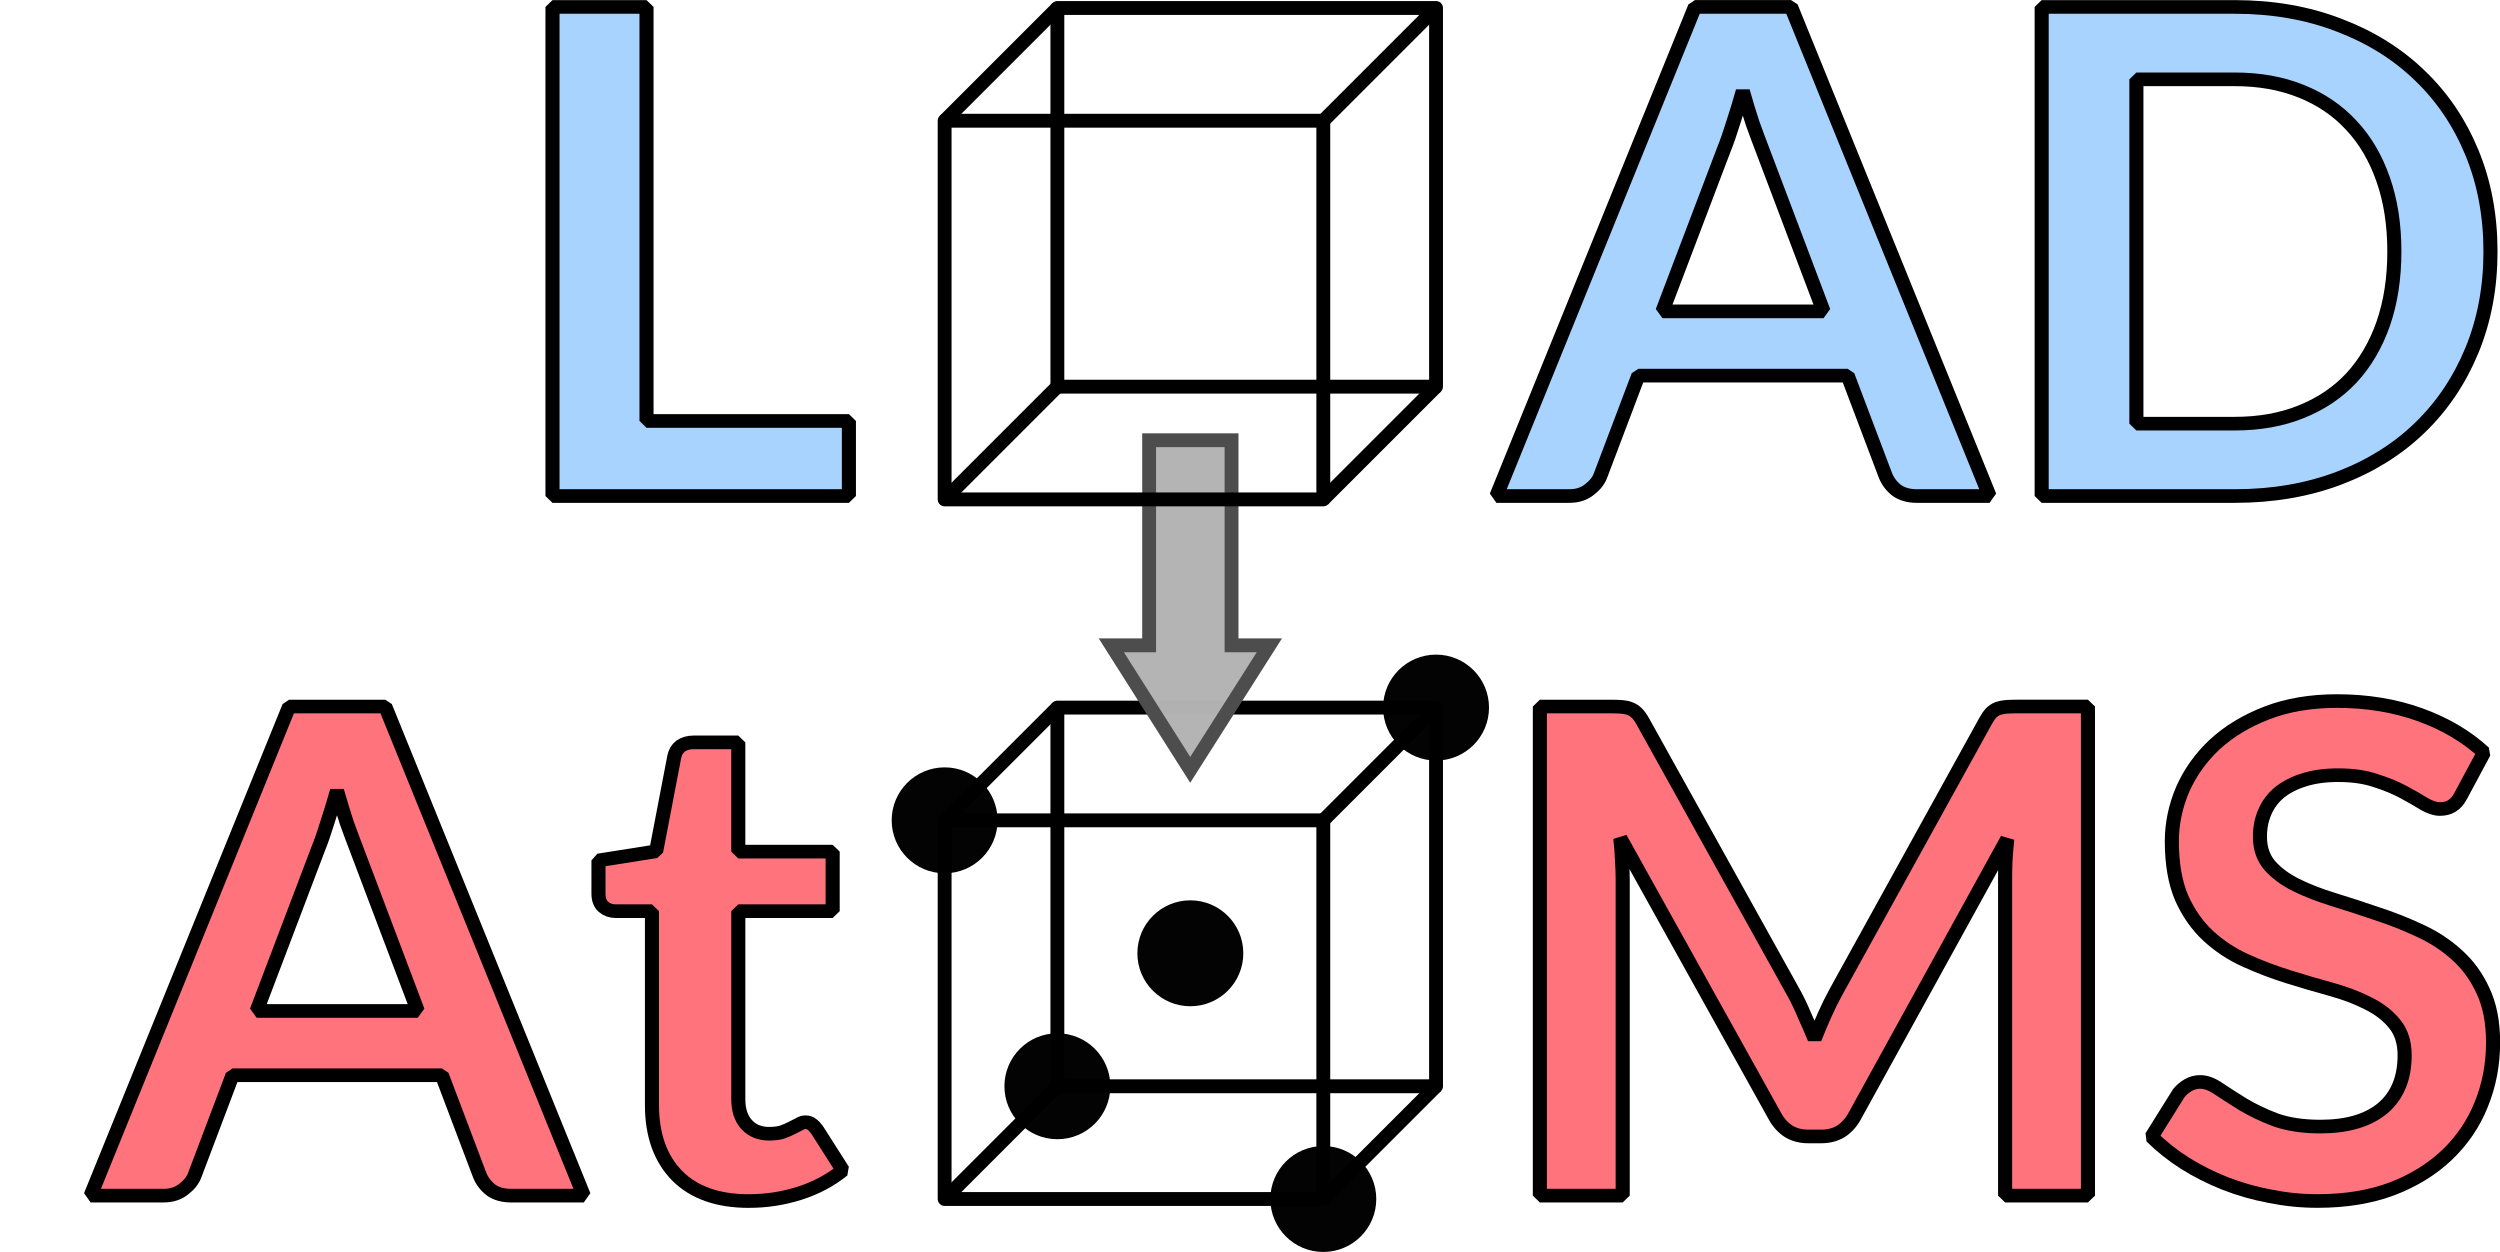
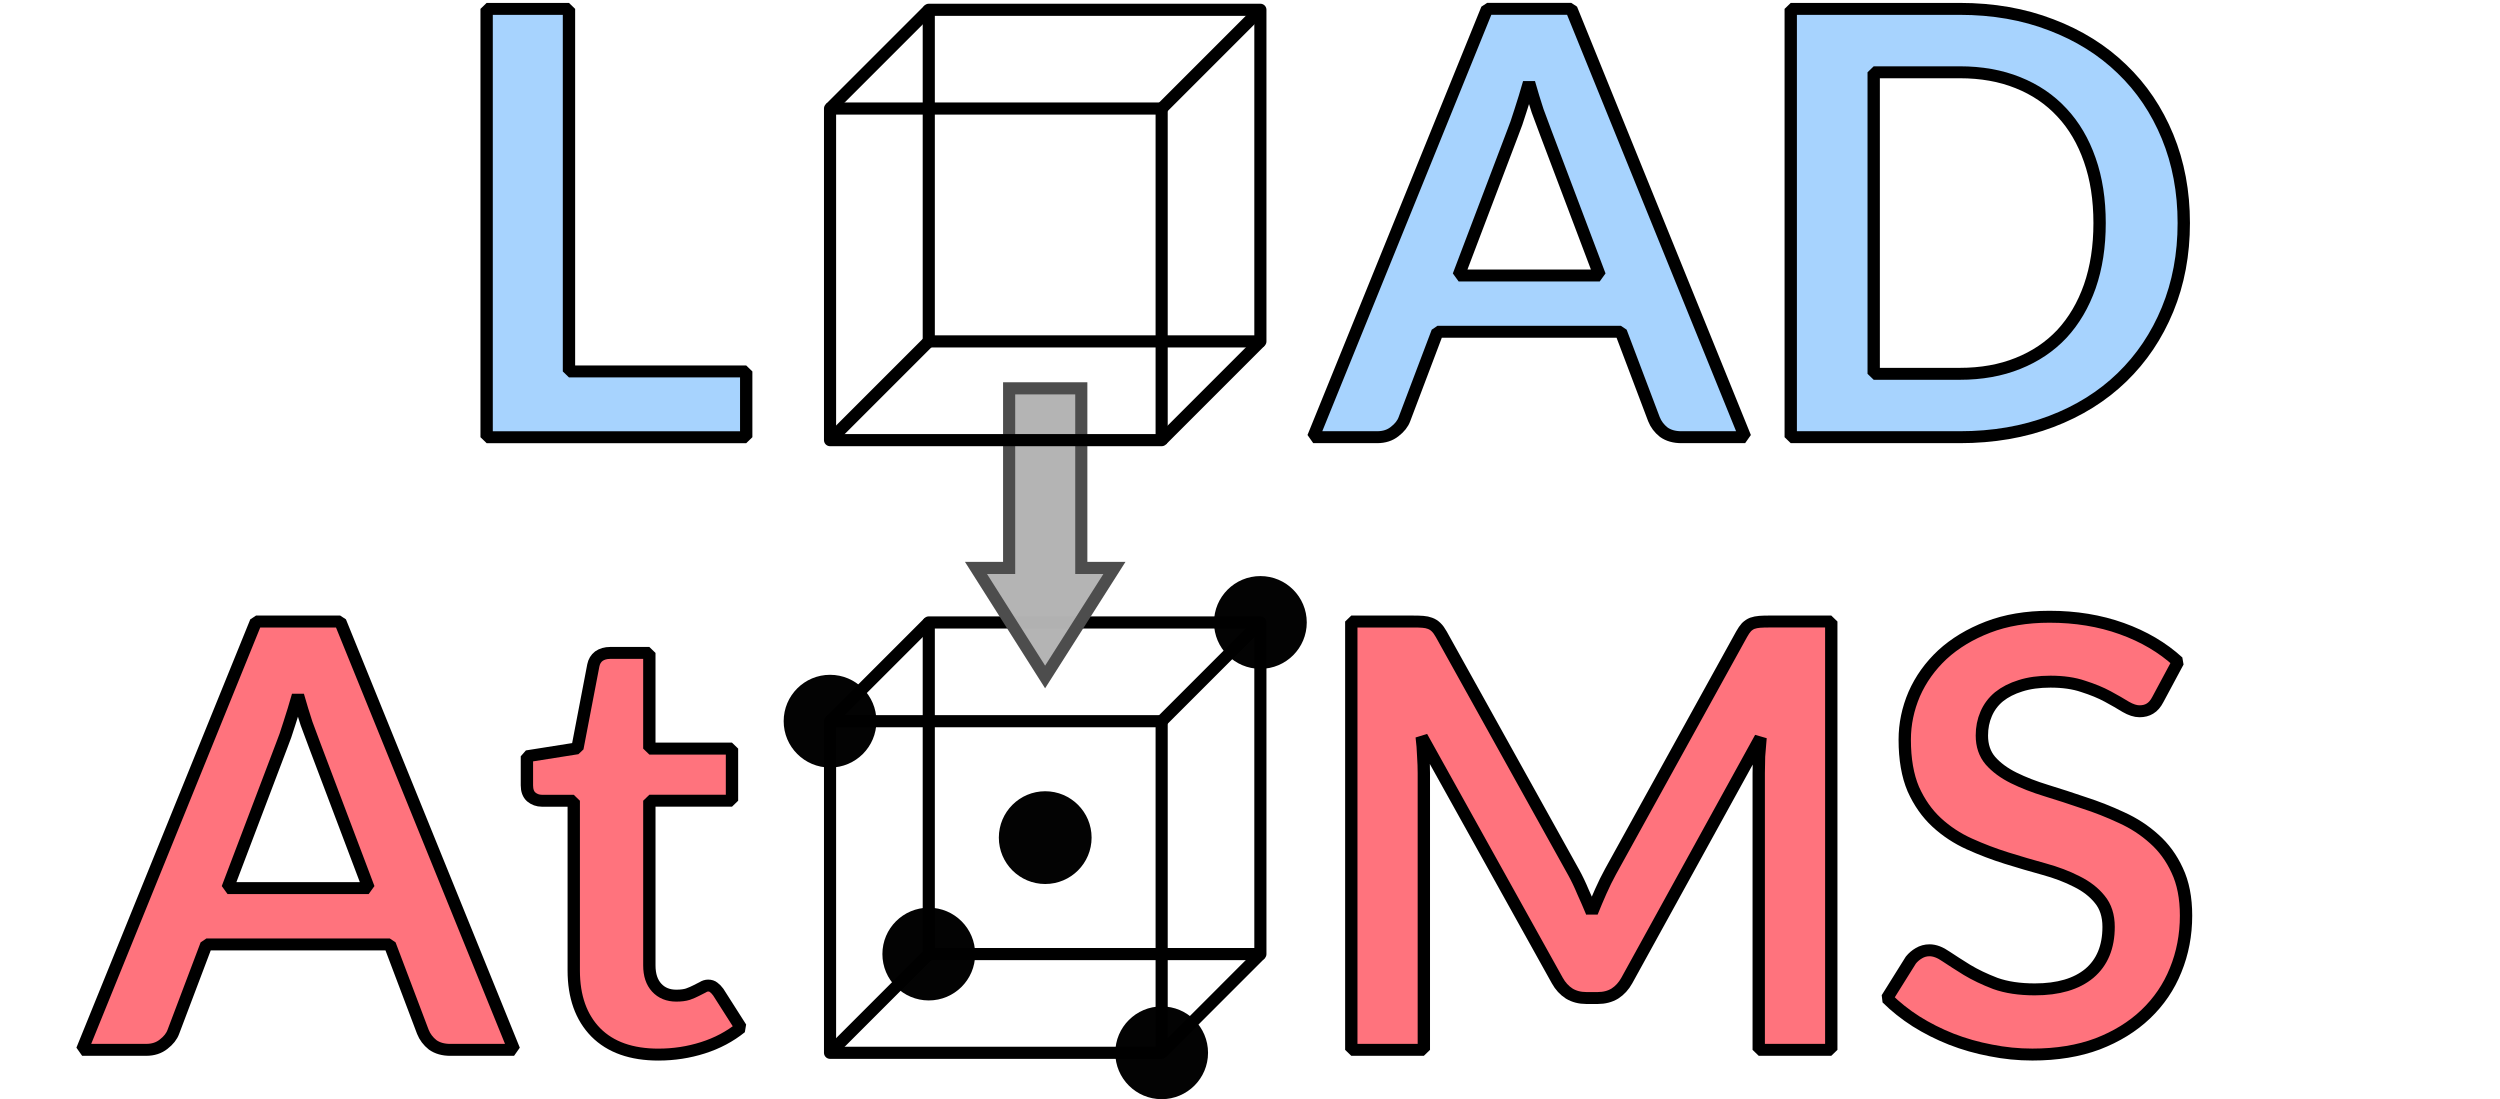
- <svg xmlns="http://www.w3.org/2000/svg" xmlns:xlink="http://www.w3.org/1999/xlink" width="180.416mm" height="90.349mm" viewBox="0 0 180.416 90.349" version="1.1" id="svg2052">
+ <svg xmlns="http://www.w3.org/2000/svg" xmlns:xlink="http://www.w3.org/1999/xlink" width="206.02mm" height="90.51mm" viewBox="0 0 206.02 90.51" version="1.1" id="svg2052">
  <defs id="defs2049" />
-   <g id="layer1" transform="translate(-2.086118,-68.84322)">
+   <g id="layer1" transform="translate(-1.854635,-68.61174)">
    <g id="g6025" style="fill:#a6d3fe;fill-opacity:0.985">
      <g aria-label="L" transform="scale(1.01655,0.9837197)" id="text2147" style="font-weight:bold;font-size:49.629px;font-family:Lato;-inkscape-font-specification:'Lato, Bold';text-align:center;text-anchor:middle;stroke:#000000;stroke-linejoin:bevel;paint-order:fill markers stroke">
        <path d="m 47.949,100.864 h 14.368 v 5.509 H 41.274 V 70.491 h 6.675 z" id="path6056" />
      </g>
      <g aria-label="AD" transform="scale(1.01655,0.9837197)" id="text2147-9" style="font-weight:bold;font-size:49.629px;font-family:Lato;-inkscape-font-specification:'Lato, Bold';text-align:center;text-anchor:middle;stroke:#000000;stroke-linejoin:bevel;paint-order:fill markers stroke">
        <path d="m 143.296,106.372 h -5.161 q -0.869,0 -1.439,-0.422 -0.546,-0.447 -0.794,-1.092 l -2.68,-7.32 h -14.864 l -2.68,7.32 q -0.199,0.571 -0.794,1.042 -0.571,0.471 -1.414,0.471 h -5.186 l 14.095,-35.882 h 6.824 z M 120.07,92.824 h 11.439 l -4.367,-11.936 q -0.298,-0.794 -0.67,-1.861 -0.347,-1.092 -0.695,-2.357 -0.347,1.266 -0.695,2.357 -0.323,1.092 -0.645,1.911 z" id="path6059" />
        <path d="m 178.855,88.432 q 0,3.945 -1.315,7.246 -1.315,3.3 -3.697,5.682 -2.382,2.382 -5.732,3.697 -3.35,1.315 -7.42,1.315 H 146.993 V 70.491 h 13.698 q 4.07,0 7.42,1.34 3.35,1.315 5.732,3.697 2.382,2.357 3.697,5.658 1.315,3.3 1.315,7.246 z m -6.824,0 q 0,-2.953 -0.794,-5.285 -0.794,-2.357 -2.258,-3.97 -1.464,-1.638 -3.573,-2.506 -2.084,-0.869 -4.715,-0.869 h -6.973 v 25.261 h 6.973 q 2.63,0 4.715,-0.869 2.109,-0.869 3.573,-2.481 1.464,-1.638 2.258,-3.97 0.794,-2.357 0.794,-5.31 z" id="path6061" />
      </g>
    </g>
    <g id="g2302" style="fill:#ff737d;fill-opacity:1" transform="translate(0,-7.408334)">
      <g aria-label="At" transform="scale(1.01655,0.9837197)" id="text2147-9-5" style="font-weight:bold;font-size:49.629px;font-family:Lato;-inkscape-font-specification:'Lato, Bold';text-align:center;text-anchor:middle;stroke:#000000;stroke-linejoin:bevel;paint-order:fill markers stroke">
        <path d="m 43.497,165.227 h -5.161 q -0.869,0 -1.439,-0.422 -0.546,-0.447 -0.794,-1.092 l -2.68,-7.32 H 18.559 l -2.68,7.32 q -0.199,0.571 -0.794,1.042 -0.571,0.471 -1.414,0.471 H 8.484 L 22.579,129.345 h 6.824 z M 20.271,151.678 h 11.439 l -4.367,-11.936 q -0.298,-0.794 -0.67,-1.861 -0.347,-1.092 -0.695,-2.357 -0.347,1.266 -0.695,2.357 -0.323,1.092 -0.645,1.911 z" id="path6064" />
        <path d="m 55.21,165.624 q -3.3,0 -5.087,-1.861 -1.787,-1.886 -1.787,-5.186 v -14.219 h -2.581 q -0.496,0 -0.869,-0.323 -0.347,-0.323 -0.347,-0.968 v -2.432 l 4.094,-0.67 1.29,-6.948 q 0.099,-0.496 0.447,-0.769 0.372,-0.273 0.918,-0.273 h 3.176 v 8.015 h 6.7 v 4.367 H 54.465 v 13.797 q 0,1.191 0.596,1.861 0.596,0.67 1.588,0.67 0.571,0 0.943,-0.124 0.397,-0.149 0.67,-0.298 0.298,-0.149 0.521,-0.273 0.223,-0.149 0.447,-0.149 0.273,0 0.447,0.149 0.174,0.124 0.372,0.397 l 1.836,2.978 q -1.34,1.117 -3.077,1.687 -1.737,0.571 -3.598,0.571 z" id="path6066" />
      </g>
      <g aria-label="MS" transform="scale(1.01655,0.9837197)" id="text2147-9-7" style="font-weight:bold;font-size:49.629px;font-family:Lato;-inkscape-font-specification:'Lato, Bold';text-align:center;text-anchor:middle;stroke:#000000;stroke-linejoin:bevel;paint-order:fill markers stroke">
        <path d="m 129.385,150.338 q 0.422,0.794 0.769,1.663 0.372,0.844 0.72,1.712 0.347,-0.893 0.72,-1.762 0.372,-0.869 0.794,-1.663 l 10.621,-19.876 q 0.199,-0.372 0.397,-0.596 0.223,-0.223 0.471,-0.323 0.273,-0.099 0.596,-0.124 0.323,-0.025 0.769,-0.025 h 5.037 v 35.882 h -5.881 v -23.177 q 0,-0.645 0.025,-1.414 0.05,-0.769 0.124,-1.563 l -10.844,20.348 q -0.372,0.695 -0.968,1.092 -0.596,0.372 -1.39,0.372 h -0.918 q -0.794,0 -1.39,-0.372 -0.596,-0.397 -0.968,-1.092 l -10.993,-20.422 q 0.099,0.819 0.124,1.613 0.05,0.769 0.05,1.439 v 23.177 h -5.881 v -35.882 h 5.037 q 0.447,0 0.769,0.025 0.323,0.025 0.571,0.124 0.273,0.099 0.496,0.323 0.223,0.223 0.422,0.596 l 10.72,19.926 z" id="path6069" />
        <path d="m 176.756,135.871 q -0.273,0.546 -0.645,0.769 -0.347,0.223 -0.844,0.223 -0.496,0 -1.117,-0.372 -0.62,-0.397 -1.464,-0.869 -0.844,-0.471 -1.985,-0.844 -1.117,-0.397 -2.655,-0.397 -1.39,0 -2.432,0.347 -1.017,0.323 -1.737,0.918 -0.695,0.596 -1.042,1.439 -0.347,0.819 -0.347,1.811 0,1.266 0.695,2.109 0.72,0.844 1.886,1.439 1.166,0.596 2.655,1.067 1.489,0.471 3.027,1.017 1.563,0.521 3.052,1.241 1.489,0.695 2.655,1.787 1.166,1.067 1.861,2.63 0.72,1.563 0.72,3.797 0,2.432 -0.844,4.566 -0.819,2.109 -2.432,3.697 -1.588,1.563 -3.896,2.481 -2.308,0.893 -5.285,0.893 -1.712,0 -3.375,-0.347 -1.663,-0.323 -3.201,-0.943 -1.514,-0.62 -2.854,-1.489 -1.315,-0.869 -2.357,-1.936 l 1.936,-3.201 q 0.273,-0.347 0.645,-0.571 0.397,-0.248 0.869,-0.248 0.62,0 1.34,0.521 0.72,0.496 1.687,1.117 0.993,0.62 2.308,1.141 1.34,0.496 3.201,0.496 2.854,0 4.417,-1.34 1.563,-1.365 1.563,-3.896 0,-1.414 -0.72,-2.308 -0.695,-0.893 -1.861,-1.489 -1.166,-0.62 -2.655,-1.042 -1.489,-0.422 -3.027,-0.918 -1.538,-0.496 -3.027,-1.191 -1.489,-0.695 -2.655,-1.811 -1.166,-1.117 -1.886,-2.779 -0.695,-1.687 -0.695,-4.144 0,-1.96 0.769,-3.821 0.794,-1.861 2.283,-3.3 1.514,-1.439 3.697,-2.308 2.184,-0.869 4.988,-0.869 3.176,0 5.856,0.993 2.68,0.993 4.566,2.779 z" id="path6071" />
      </g>
    </g>
    <g id="g4437" transform="translate(1.220397)">
      <use x="0" y="0" xlink:href="#g1639" id="use2269" transform="translate(-1.220398,50.48772)" />
      <circle style="fill:#000000;fill-opacity:0.986;stroke:none;stroke-width:1;stroke-linecap:butt;stroke-linejoin:bevel;stroke-dasharray:none;paint-order:fill markers stroke" id="path2356" cx="69.037" cy="128.043" r="3.822" />
      <use x="0" y="0" xlink:href="#path2356" id="use2358" transform="translate(35.46332,-8.135864)" />
      <use x="0" y="0" xlink:href="#path2356" id="use2358-8" transform="translate(27.32745,27.32745)" />
      <use x="0" y="0" xlink:href="#path2356" id="use2358-8-3" transform="translate(17.73166,9.595794)" />
      <use x="0" y="0" xlink:href="#path2356" id="use2358-6" transform="translate(8.135857,19.19159)" />
    </g>
    <path id="rect1991" style="fill:#b3b3b3;fill-opacity:0.986;stroke:#4d4d4d;stroke-width:1;stroke-linecap:butt;stroke-linejoin:miter;stroke-dasharray:none;paint-order:fill markers stroke" d="m 93.693,115.413 h -2.731 v -14.8 h -5.947 v 14.8 h -2.731 l 5.696,8.987 z" />
    <g id="g1639" transform="matrix(0.7687424,0,0,0.7687424,41.4604,26.13214)" style="fill:none;stroke:#000000;stroke-width:1.301">
      <rect style="fill:none;fill-opacity:0.986;stroke:#000000;stroke-width:1.301;stroke-linecap:butt;stroke-linejoin:round;stroke-dasharray:none;paint-order:fill markers stroke" id="rect1599" width="35.548" height="35.548" x="37.459" y="66.892" />
      <rect style="fill:none;fill-opacity:0.986;stroke:#000000;stroke-width:1.301;stroke-linecap:butt;stroke-linejoin:round;stroke-dasharray:none;paint-order:fill markers stroke" id="rect1623" width="35.548" height="35.548" x="48.043" y="56.309" />
      <path style="fill:none;fill-opacity:0.986;stroke:#000000;stroke-width:1.301;stroke-linecap:butt;stroke-linejoin:round;stroke-dasharray:none;paint-order:fill markers stroke" d="M 48.043,56.309 37.459,66.892" id="path1625" />
      <path style="fill:none;fill-opacity:0.986;stroke:#000000;stroke-width:1.301;stroke-linecap:butt;stroke-linejoin:round;stroke-dasharray:none;paint-order:fill markers stroke" d="M 83.591,56.309 73.008,66.892" id="path1627" />
      <path style="fill:none;fill-opacity:0.986;stroke:#000000;stroke-width:1.301;stroke-linecap:butt;stroke-linejoin:round;stroke-dasharray:none;paint-order:fill markers stroke" d="M 83.591,91.857 73.008,102.44" id="path1629" />
      <path style="fill:none;fill-opacity:0.986;stroke:#000000;stroke-width:1.301;stroke-linecap:butt;stroke-linejoin:round;stroke-dasharray:none;paint-order:fill markers stroke" d="M 48.043,91.857 37.459,102.44" id="path1631" />
    </g>
+     <rect style="fill:none;fill-opacity:0.986;stroke:none;stroke-width:0.9;stroke-linecap:round;paint-order:fill markers stroke" id="rect437" width="206.02" height="90.51" x="1.855" y="68.612" />
  </g>
</svg>
